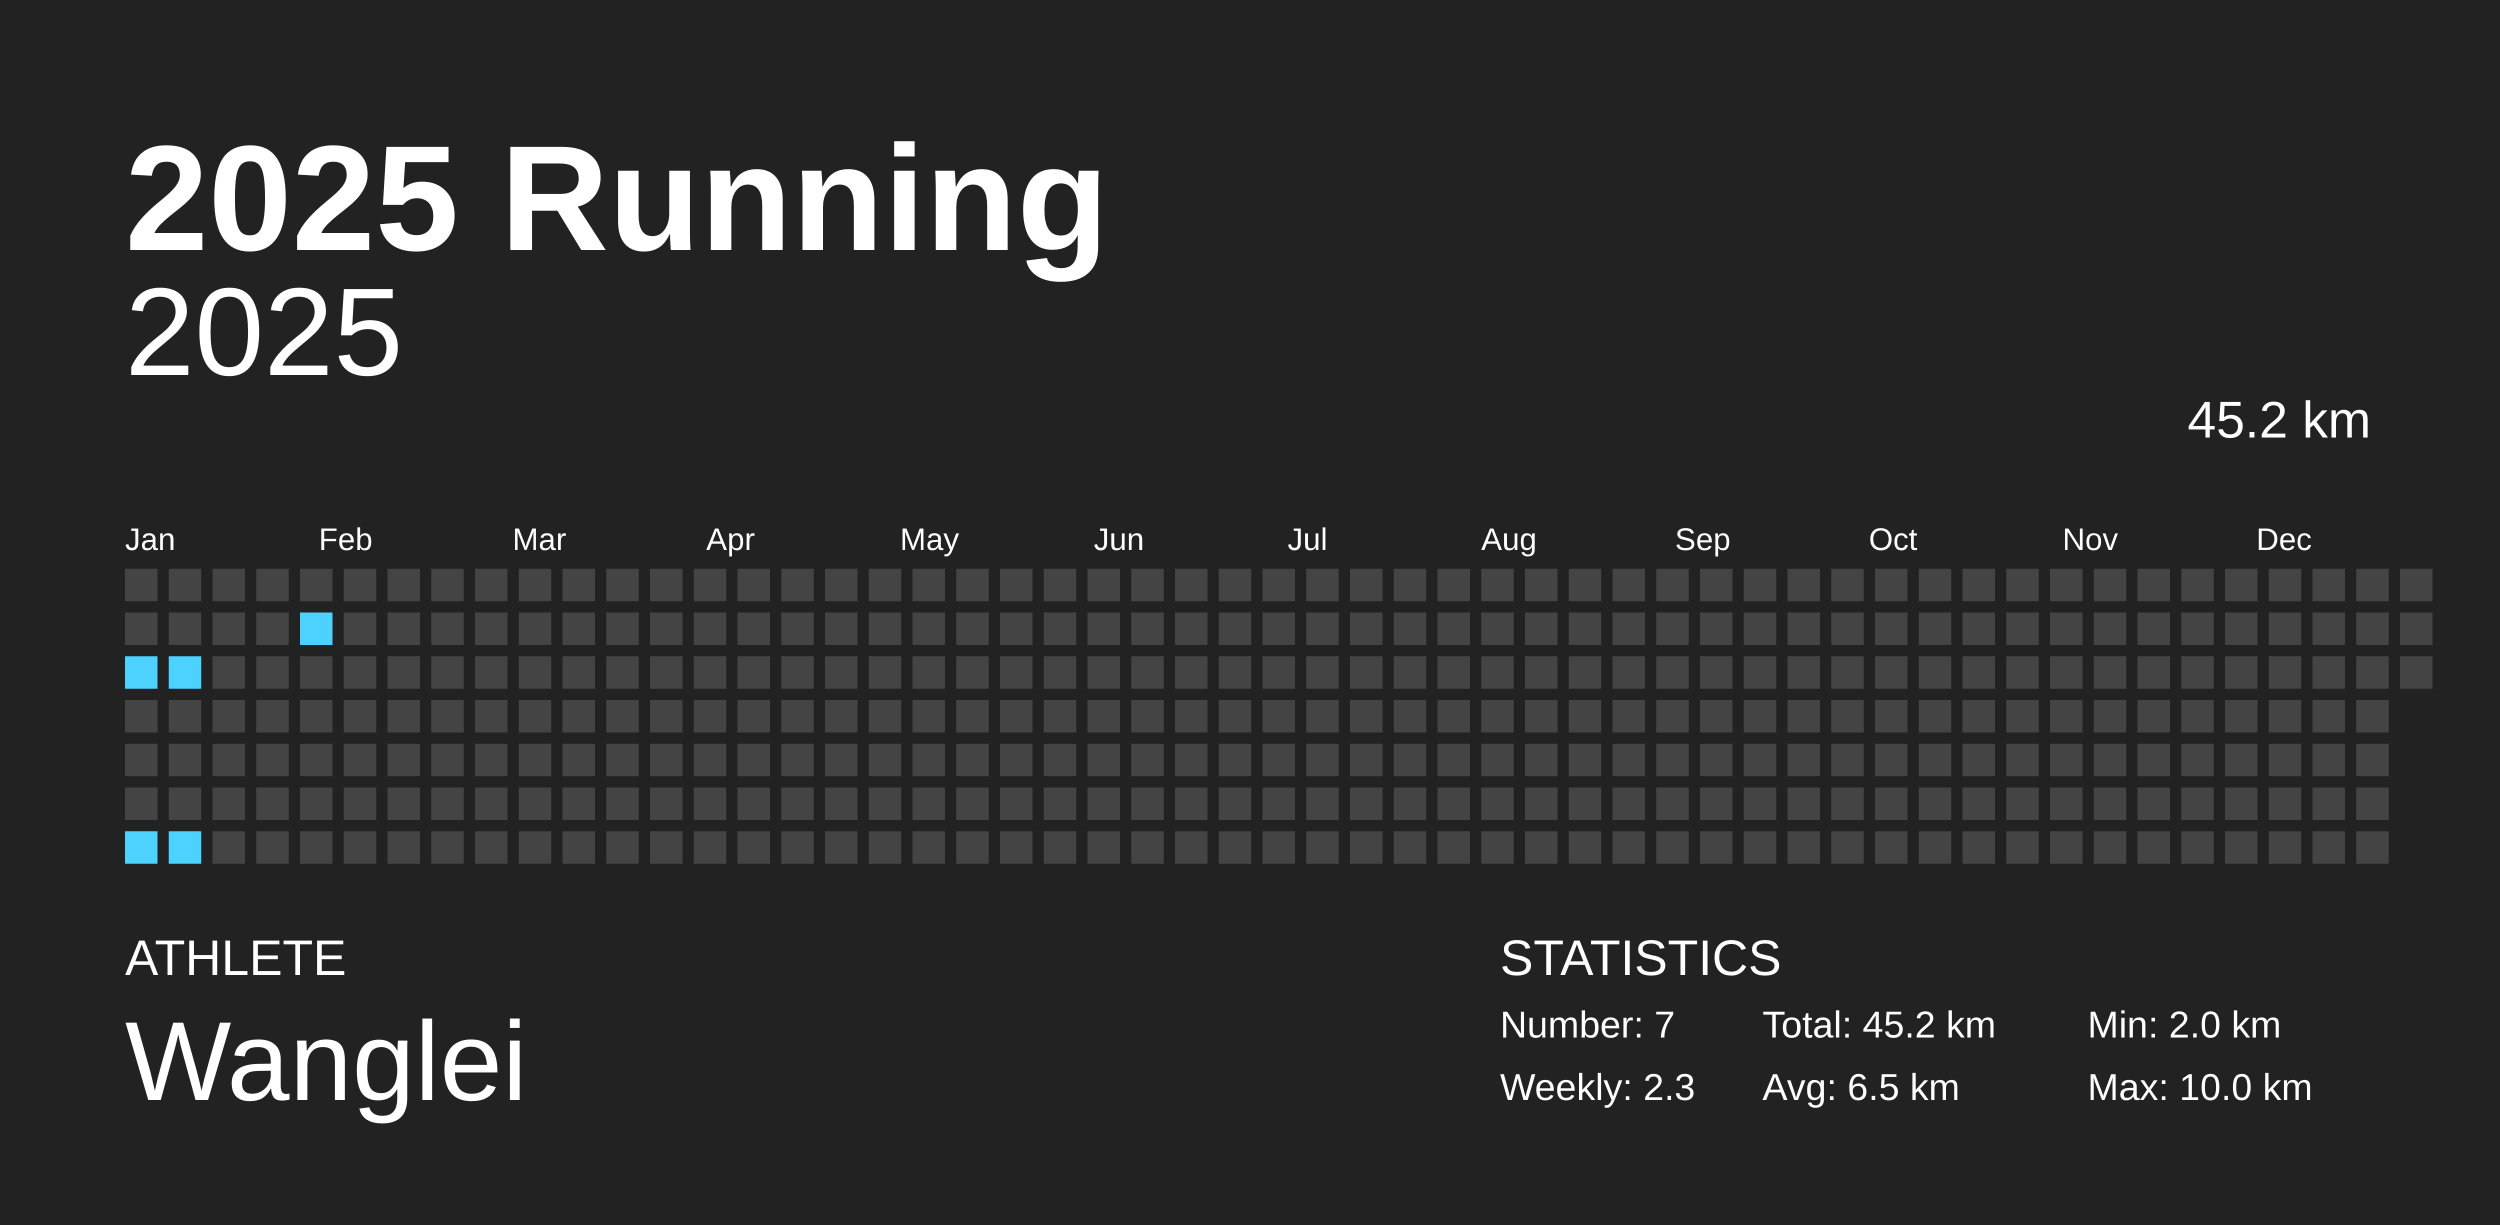
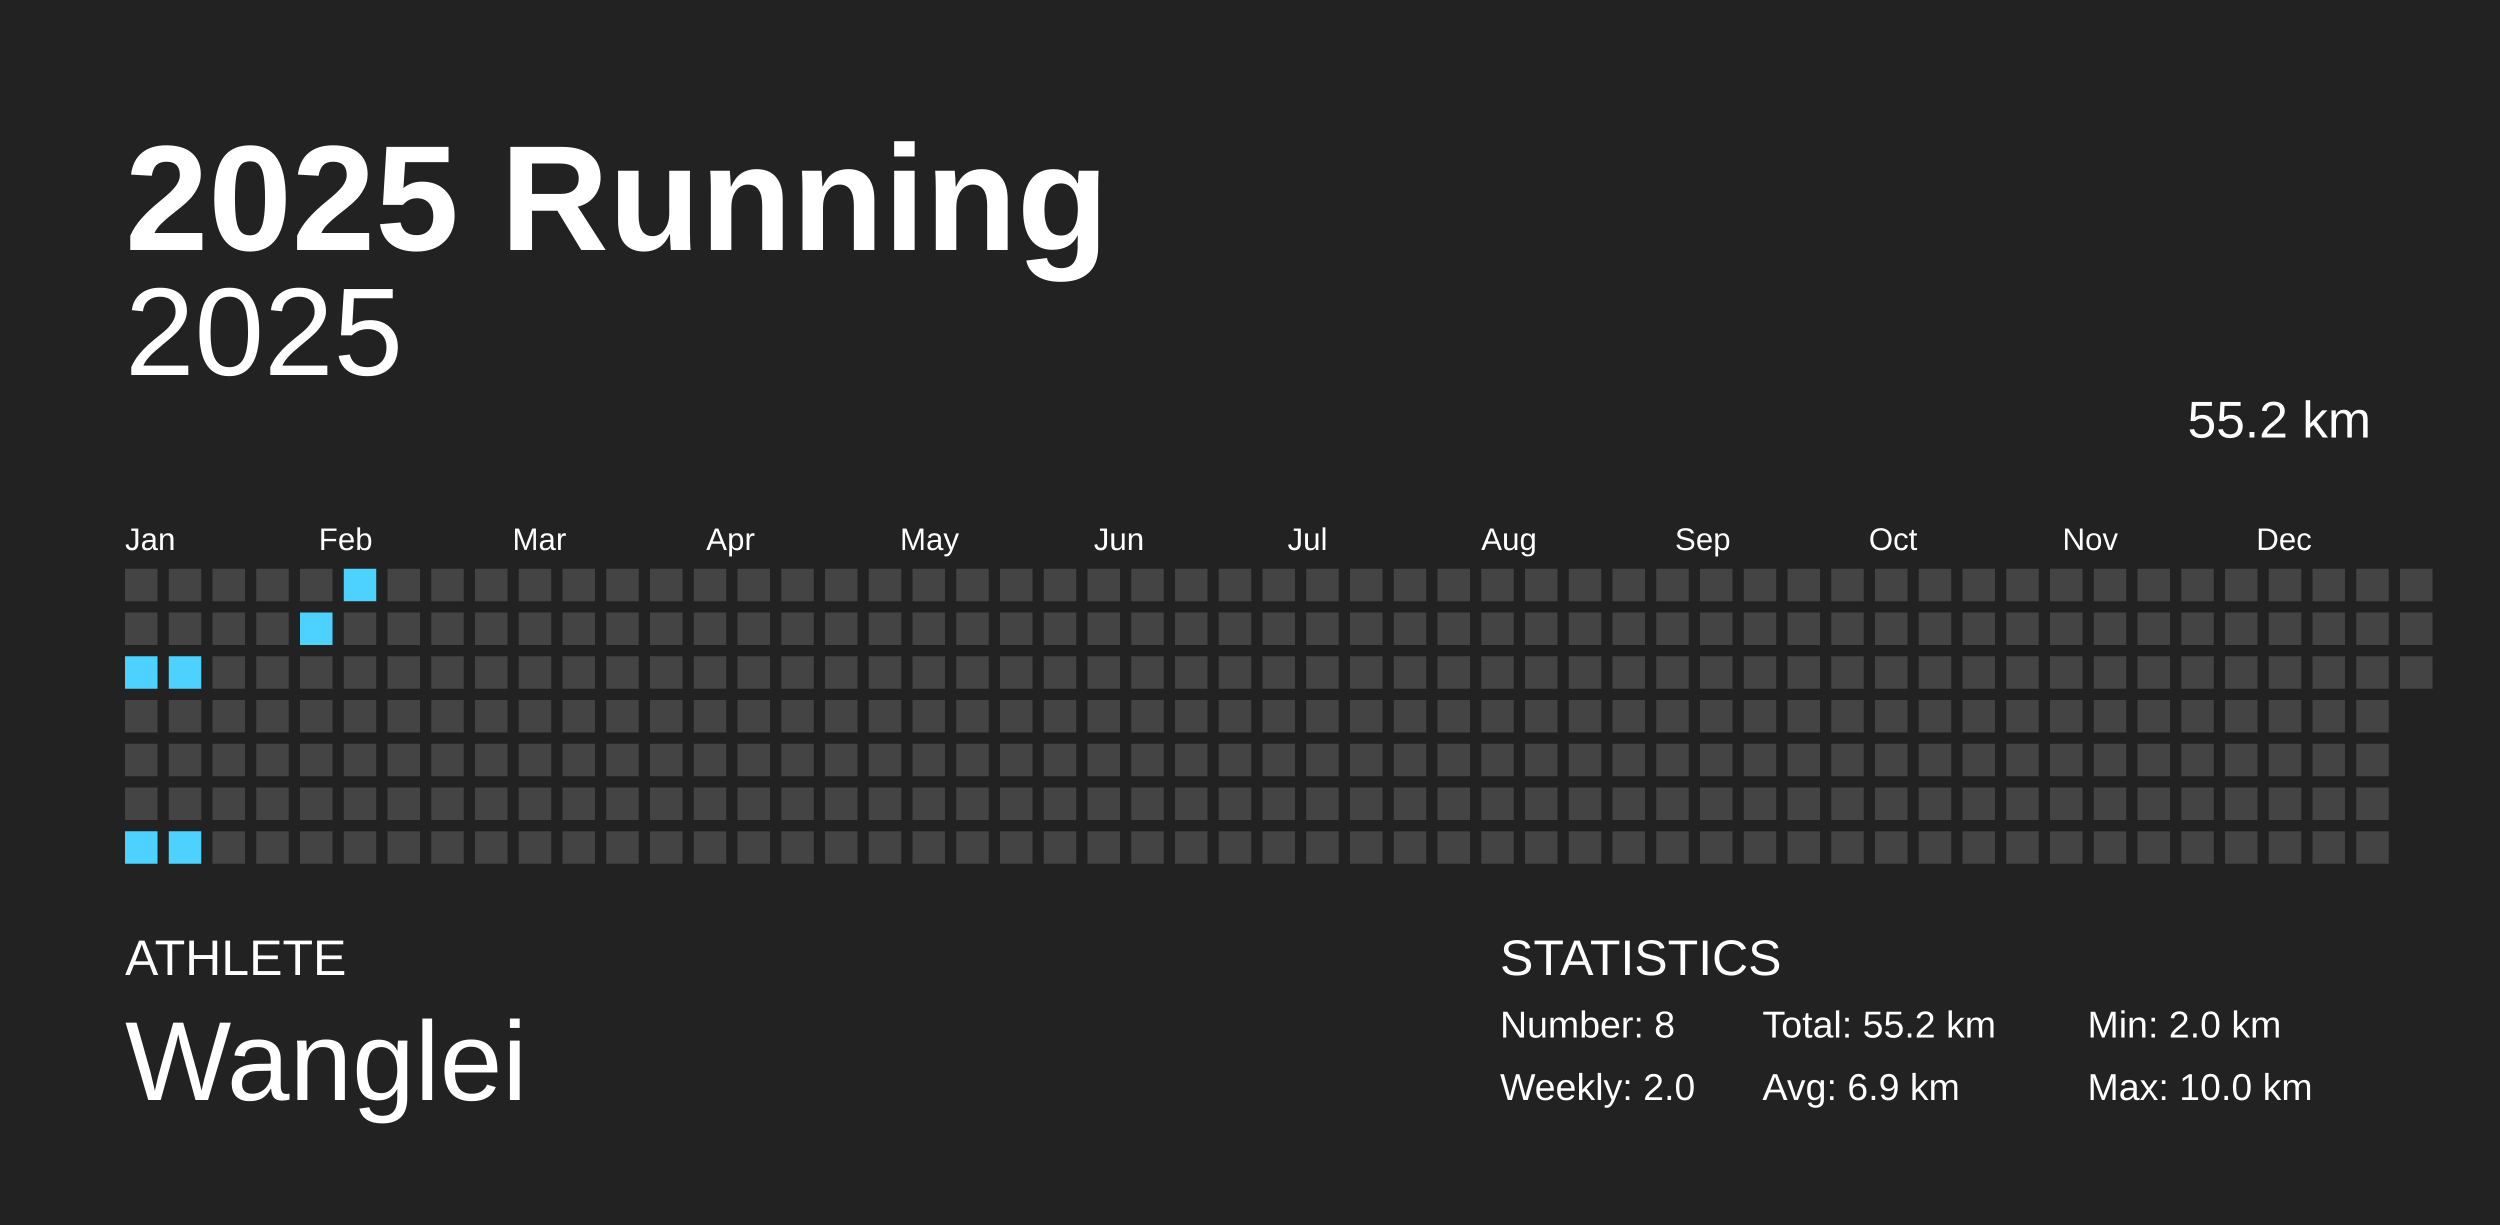
<svg xmlns="http://www.w3.org/2000/svg" baseProfile="full" height="98mm" version="1.1" viewBox="0,0,200,98" width="200mm">
  <defs />
  <rect fill="#222222" height="98" width="200" x="0" y="0" />
  <text fill="#FFFFFF" style="font-size:12px; font-family:Arial; font-weight:bold;" x="10" y="20">2025 Running</text>
  <text fill="#FFFFFF" style="font-size:4px; font-family:Arial" x="10" y="78">ATHLETE</text>
  <text fill="#FFFFFF" style="font-size:9px; font-family:Arial" x="10" y="88">Wanglei</text>
  <text fill="#FFFFFF" style="font-size:4px; font-family:Arial" x="120" y="78">STATISTICS</text>
-   <text fill="#FFFFFF" style="font-size:3px; font-family:Arial" x="120" y="83">Number: 7</text>
-   <text fill="#FFFFFF" style="font-size:3px; font-family:Arial" x="120" y="88">Weekly: 2.3</text>
-   <text fill="#FFFFFF" style="font-size:3px; font-family:Arial" x="141" y="83">Total: 45.2 km</text>
-   <text fill="#FFFFFF" style="font-size:3px; font-family:Arial" x="141" y="88">Avg: 6.5 km</text>
+   <text fill="#FFFFFF" style="font-size:3px; font-family:Arial" x="120" y="83">Number: 8</text>
+   <text fill="#FFFFFF" style="font-size:3px; font-family:Arial" x="120" y="88">Weekly: 2.0</text>
+   <text fill="#FFFFFF" style="font-size:3px; font-family:Arial" x="141" y="83">Total: 55.2 km</text>
+   <text fill="#FFFFFF" style="font-size:3px; font-family:Arial" x="141" y="88">Avg: 6.9 km</text>
  <text fill="#FFFFFF" style="font-size:3px; font-family:Arial" x="167" y="83">Min: 2.0 km</text>
  <text fill="#FFFFFF" style="font-size:3px; font-family:Arial" x="167" y="88">Max: 10.0 km</text>
  <text alignment-baseline="hanging" fill="#FFFFFF" style="font-size:10.0px; font-family:Arial;" x="10" y="30">2025</text>
-   <text alignment-baseline="hanging" fill="#FFFFFF" style="font-size:4.125px; font-family:Arial;" x="175" y="35">45.2 km</text>
+   <text alignment-baseline="hanging" fill="#FFFFFF" style="font-size:4.125px; font-family:Arial;" x="175" y="35">55.2 km</text>
  <text fill="#FFFFFF" style="font-size:2.5px; font-family:Arial" x="10.0" y="44">Jan</text>
  <text fill="#FFFFFF" style="font-size:2.5px; font-family:Arial" x="25.5" y="44">Feb</text>
  <text fill="#FFFFFF" style="font-size:2.5px; font-family:Arial" x="41.0" y="44">Mar</text>
  <text fill="#FFFFFF" style="font-size:2.5px; font-family:Arial" x="56.5" y="44">Apr</text>
  <text fill="#FFFFFF" style="font-size:2.5px; font-family:Arial" x="72.0" y="44">May</text>
  <text fill="#FFFFFF" style="font-size:2.5px; font-family:Arial" x="87.5" y="44">Jun</text>
  <text fill="#FFFFFF" style="font-size:2.5px; font-family:Arial" x="103.0" y="44">Jul</text>
  <text fill="#FFFFFF" style="font-size:2.5px; font-family:Arial" x="118.5" y="44">Aug</text>
  <text fill="#FFFFFF" style="font-size:2.5px; font-family:Arial" x="134.0" y="44">Sep</text>
  <text fill="#FFFFFF" style="font-size:2.5px; font-family:Arial" x="149.5" y="44">Oct</text>
  <text fill="#FFFFFF" style="font-size:2.5px; font-family:Arial" x="165.0" y="44">Nov</text>
  <text fill="#FFFFFF" style="font-size:2.5px; font-family:Arial" x="180.5" y="44">Dec</text>
  <rect fill="#444444" height="2.6" width="2.6" x="10.0" y="45.5" />
  <rect fill="#444444" height="2.6" width="2.6" x="10.0" y="49.0" />
  <rect fill="#4dd2ff" height="2.6" width="2.6" x="10.0" y="52.5" />
  <rect fill="#444444" height="2.6" width="2.6" x="10.0" y="56.0" />
  <rect fill="#444444" height="2.6" width="2.6" x="10.0" y="59.5" />
  <rect fill="#444444" height="2.6" width="2.6" x="10.0" y="63.0" />
  <rect fill="#4dd2ff" height="2.6" width="2.6" x="10.0" y="66.5" />
  <rect fill="#444444" height="2.6" width="2.6" x="13.5" y="45.5" />
  <rect fill="#444444" height="2.6" width="2.6" x="13.5" y="49.0" />
  <rect fill="#4dd2ff" height="2.6" width="2.6" x="13.5" y="52.5" />
  <rect fill="#444444" height="2.6" width="2.6" x="13.5" y="56.0" />
  <rect fill="#444444" height="2.6" width="2.6" x="13.5" y="59.5" />
  <rect fill="#444444" height="2.6" width="2.6" x="13.5" y="63.0" />
  <rect fill="#4dd2ff" height="2.6" width="2.6" x="13.5" y="66.5" />
  <rect fill="#444444" height="2.6" width="2.6" x="17.0" y="45.5" />
  <rect fill="#444444" height="2.6" width="2.6" x="17.0" y="49.0" />
  <rect fill="#444444" height="2.6" width="2.6" x="17.0" y="52.5" />
  <rect fill="#444444" height="2.6" width="2.6" x="17.0" y="56.0" />
  <rect fill="#444444" height="2.6" width="2.6" x="17.0" y="59.5" />
  <rect fill="#444444" height="2.6" width="2.6" x="17.0" y="63.0" />
  <rect fill="#444444" height="2.6" width="2.6" x="17.0" y="66.5" />
  <rect fill="#444444" height="2.6" width="2.6" x="20.5" y="45.5" />
  <rect fill="#444444" height="2.6" width="2.6" x="20.5" y="49.0" />
  <rect fill="#444444" height="2.6" width="2.6" x="20.5" y="52.5" />
  <rect fill="#444444" height="2.6" width="2.6" x="20.5" y="56.0" />
  <rect fill="#444444" height="2.6" width="2.6" x="20.5" y="59.5" />
  <rect fill="#444444" height="2.6" width="2.6" x="20.5" y="63.0" />
  <rect fill="#444444" height="2.6" width="2.6" x="20.5" y="66.5" />
  <rect fill="#444444" height="2.6" width="2.6" x="24.0" y="45.5" />
  <rect fill="#4dd2ff" height="2.6" width="2.6" x="24.0" y="49.0" />
  <rect fill="#444444" height="2.6" width="2.6" x="24.0" y="52.5" />
  <rect fill="#444444" height="2.6" width="2.6" x="24.0" y="56.0" />
  <rect fill="#444444" height="2.6" width="2.6" x="24.0" y="59.5" />
  <rect fill="#444444" height="2.6" width="2.6" x="24.0" y="63.0" />
  <rect fill="#444444" height="2.6" width="2.6" x="24.0" y="66.5" />
-   <rect fill="#444444" height="2.6" width="2.6" x="27.5" y="45.5" />
+   <rect fill="#4dd2ff" height="2.6" width="2.6" x="27.5" y="45.5" />
  <rect fill="#444444" height="2.6" width="2.6" x="27.5" y="49.0" />
  <rect fill="#444444" height="2.6" width="2.6" x="27.5" y="52.5" />
  <rect fill="#444444" height="2.6" width="2.6" x="27.5" y="56.0" />
  <rect fill="#444444" height="2.6" width="2.6" x="27.5" y="59.5" />
  <rect fill="#444444" height="2.6" width="2.6" x="27.5" y="63.0" />
  <rect fill="#444444" height="2.6" width="2.6" x="27.5" y="66.5" />
  <rect fill="#444444" height="2.6" width="2.6" x="31.0" y="45.5" />
  <rect fill="#444444" height="2.6" width="2.6" x="31.0" y="49.0" />
  <rect fill="#444444" height="2.6" width="2.6" x="31.0" y="52.5" />
  <rect fill="#444444" height="2.6" width="2.6" x="31.0" y="56.0" />
  <rect fill="#444444" height="2.6" width="2.6" x="31.0" y="59.5" />
  <rect fill="#444444" height="2.6" width="2.6" x="31.0" y="63.0" />
  <rect fill="#444444" height="2.6" width="2.6" x="31.0" y="66.5" />
  <rect fill="#444444" height="2.6" width="2.6" x="34.5" y="45.5" />
  <rect fill="#444444" height="2.6" width="2.6" x="34.5" y="49.0" />
  <rect fill="#444444" height="2.6" width="2.6" x="34.5" y="52.5" />
  <rect fill="#444444" height="2.6" width="2.6" x="34.5" y="56.0" />
  <rect fill="#444444" height="2.6" width="2.6" x="34.5" y="59.5" />
  <rect fill="#444444" height="2.6" width="2.6" x="34.5" y="63.0" />
  <rect fill="#444444" height="2.6" width="2.6" x="34.5" y="66.5" />
  <rect fill="#444444" height="2.6" width="2.6" x="38.0" y="45.5" />
  <rect fill="#444444" height="2.6" width="2.6" x="38.0" y="49.0" />
  <rect fill="#444444" height="2.6" width="2.6" x="38.0" y="52.5" />
  <rect fill="#444444" height="2.6" width="2.6" x="38.0" y="56.0" />
  <rect fill="#444444" height="2.6" width="2.6" x="38.0" y="59.5" />
  <rect fill="#444444" height="2.6" width="2.6" x="38.0" y="63.0" />
  <rect fill="#444444" height="2.6" width="2.6" x="38.0" y="66.5" />
  <rect fill="#444444" height="2.6" width="2.6" x="41.5" y="45.5" />
  <rect fill="#444444" height="2.6" width="2.6" x="41.5" y="49.0" />
  <rect fill="#444444" height="2.6" width="2.6" x="41.5" y="52.5" />
  <rect fill="#444444" height="2.6" width="2.6" x="41.5" y="56.0" />
  <rect fill="#444444" height="2.6" width="2.6" x="41.5" y="59.5" />
  <rect fill="#444444" height="2.6" width="2.6" x="41.5" y="63.0" />
  <rect fill="#444444" height="2.6" width="2.6" x="41.5" y="66.5" />
  <rect fill="#444444" height="2.6" width="2.6" x="45.0" y="45.5" />
  <rect fill="#444444" height="2.6" width="2.6" x="45.0" y="49.0" />
  <rect fill="#444444" height="2.6" width="2.6" x="45.0" y="52.5" />
  <rect fill="#444444" height="2.6" width="2.6" x="45.0" y="56.0" />
  <rect fill="#444444" height="2.6" width="2.6" x="45.0" y="59.5" />
  <rect fill="#444444" height="2.6" width="2.6" x="45.0" y="63.0" />
  <rect fill="#444444" height="2.6" width="2.6" x="45.0" y="66.5" />
  <rect fill="#444444" height="2.6" width="2.6" x="48.5" y="45.5" />
  <rect fill="#444444" height="2.6" width="2.6" x="48.5" y="49.0" />
  <rect fill="#444444" height="2.6" width="2.6" x="48.5" y="52.5" />
  <rect fill="#444444" height="2.6" width="2.6" x="48.5" y="56.0" />
  <rect fill="#444444" height="2.6" width="2.6" x="48.5" y="59.5" />
  <rect fill="#444444" height="2.6" width="2.6" x="48.5" y="63.0" />
  <rect fill="#444444" height="2.6" width="2.6" x="48.5" y="66.5" />
  <rect fill="#444444" height="2.6" width="2.6" x="52.0" y="45.5" />
  <rect fill="#444444" height="2.6" width="2.6" x="52.0" y="49.0" />
  <rect fill="#444444" height="2.6" width="2.6" x="52.0" y="52.5" />
  <rect fill="#444444" height="2.6" width="2.6" x="52.0" y="56.0" />
  <rect fill="#444444" height="2.6" width="2.6" x="52.0" y="59.5" />
  <rect fill="#444444" height="2.6" width="2.6" x="52.0" y="63.0" />
  <rect fill="#444444" height="2.6" width="2.6" x="52.0" y="66.5" />
  <rect fill="#444444" height="2.6" width="2.6" x="55.5" y="45.5" />
  <rect fill="#444444" height="2.6" width="2.6" x="55.5" y="49.0" />
  <rect fill="#444444" height="2.6" width="2.6" x="55.5" y="52.5" />
  <rect fill="#444444" height="2.6" width="2.6" x="55.5" y="56.0" />
  <rect fill="#444444" height="2.6" width="2.6" x="55.5" y="59.5" />
  <rect fill="#444444" height="2.6" width="2.6" x="55.5" y="63.0" />
  <rect fill="#444444" height="2.6" width="2.6" x="55.5" y="66.5" />
  <rect fill="#444444" height="2.6" width="2.6" x="59.0" y="45.5" />
  <rect fill="#444444" height="2.6" width="2.6" x="59.0" y="49.0" />
  <rect fill="#444444" height="2.6" width="2.6" x="59.0" y="52.5" />
  <rect fill="#444444" height="2.6" width="2.6" x="59.0" y="56.0" />
  <rect fill="#444444" height="2.6" width="2.6" x="59.0" y="59.5" />
  <rect fill="#444444" height="2.6" width="2.6" x="59.0" y="63.0" />
  <rect fill="#444444" height="2.6" width="2.6" x="59.0" y="66.5" />
  <rect fill="#444444" height="2.6" width="2.6" x="62.5" y="45.5" />
  <rect fill="#444444" height="2.6" width="2.6" x="62.5" y="49.0" />
  <rect fill="#444444" height="2.6" width="2.6" x="62.5" y="52.5" />
  <rect fill="#444444" height="2.6" width="2.6" x="62.5" y="56.0" />
  <rect fill="#444444" height="2.6" width="2.6" x="62.5" y="59.5" />
  <rect fill="#444444" height="2.6" width="2.6" x="62.5" y="63.0" />
  <rect fill="#444444" height="2.6" width="2.6" x="62.5" y="66.5" />
  <rect fill="#444444" height="2.6" width="2.6" x="66.0" y="45.5" />
  <rect fill="#444444" height="2.6" width="2.6" x="66.0" y="49.0" />
  <rect fill="#444444" height="2.6" width="2.6" x="66.0" y="52.5" />
  <rect fill="#444444" height="2.6" width="2.6" x="66.0" y="56.0" />
  <rect fill="#444444" height="2.6" width="2.6" x="66.0" y="59.5" />
  <rect fill="#444444" height="2.6" width="2.6" x="66.0" y="63.0" />
  <rect fill="#444444" height="2.6" width="2.6" x="66.0" y="66.5" />
  <rect fill="#444444" height="2.6" width="2.6" x="69.5" y="45.5" />
  <rect fill="#444444" height="2.6" width="2.6" x="69.5" y="49.0" />
  <rect fill="#444444" height="2.6" width="2.6" x="69.5" y="52.5" />
  <rect fill="#444444" height="2.6" width="2.6" x="69.5" y="56.0" />
  <rect fill="#444444" height="2.6" width="2.6" x="69.5" y="59.5" />
  <rect fill="#444444" height="2.6" width="2.6" x="69.5" y="63.0" />
  <rect fill="#444444" height="2.6" width="2.6" x="69.5" y="66.5" />
  <rect fill="#444444" height="2.6" width="2.6" x="73.0" y="45.5" />
  <rect fill="#444444" height="2.6" width="2.6" x="73.0" y="49.0" />
  <rect fill="#444444" height="2.6" width="2.6" x="73.0" y="52.5" />
  <rect fill="#444444" height="2.6" width="2.6" x="73.0" y="56.0" />
  <rect fill="#444444" height="2.6" width="2.6" x="73.0" y="59.5" />
  <rect fill="#444444" height="2.6" width="2.6" x="73.0" y="63.0" />
  <rect fill="#444444" height="2.6" width="2.6" x="73.0" y="66.5" />
  <rect fill="#444444" height="2.6" width="2.6" x="76.5" y="45.5" />
  <rect fill="#444444" height="2.6" width="2.6" x="76.5" y="49.0" />
  <rect fill="#444444" height="2.6" width="2.6" x="76.5" y="52.5" />
  <rect fill="#444444" height="2.6" width="2.6" x="76.5" y="56.0" />
  <rect fill="#444444" height="2.6" width="2.6" x="76.5" y="59.5" />
  <rect fill="#444444" height="2.6" width="2.6" x="76.5" y="63.0" />
  <rect fill="#444444" height="2.6" width="2.6" x="76.5" y="66.5" />
  <rect fill="#444444" height="2.6" width="2.6" x="80.0" y="45.5" />
  <rect fill="#444444" height="2.6" width="2.6" x="80.0" y="49.0" />
  <rect fill="#444444" height="2.6" width="2.6" x="80.0" y="52.5" />
  <rect fill="#444444" height="2.6" width="2.6" x="80.0" y="56.0" />
  <rect fill="#444444" height="2.6" width="2.6" x="80.0" y="59.5" />
  <rect fill="#444444" height="2.6" width="2.6" x="80.0" y="63.0" />
  <rect fill="#444444" height="2.6" width="2.6" x="80.0" y="66.5" />
  <rect fill="#444444" height="2.6" width="2.6" x="83.5" y="45.5" />
  <rect fill="#444444" height="2.6" width="2.6" x="83.5" y="49.0" />
  <rect fill="#444444" height="2.6" width="2.6" x="83.5" y="52.5" />
  <rect fill="#444444" height="2.6" width="2.6" x="83.5" y="56.0" />
  <rect fill="#444444" height="2.6" width="2.6" x="83.5" y="59.5" />
  <rect fill="#444444" height="2.6" width="2.6" x="83.5" y="63.0" />
  <rect fill="#444444" height="2.6" width="2.6" x="83.5" y="66.5" />
  <rect fill="#444444" height="2.6" width="2.6" x="87.0" y="45.5" />
  <rect fill="#444444" height="2.6" width="2.6" x="87.0" y="49.0" />
  <rect fill="#444444" height="2.6" width="2.6" x="87.0" y="52.5" />
  <rect fill="#444444" height="2.6" width="2.6" x="87.0" y="56.0" />
  <rect fill="#444444" height="2.6" width="2.6" x="87.0" y="59.5" />
  <rect fill="#444444" height="2.6" width="2.6" x="87.0" y="63.0" />
  <rect fill="#444444" height="2.6" width="2.6" x="87.0" y="66.5" />
  <rect fill="#444444" height="2.6" width="2.6" x="90.5" y="45.5" />
  <rect fill="#444444" height="2.6" width="2.6" x="90.5" y="49.0" />
  <rect fill="#444444" height="2.6" width="2.6" x="90.5" y="52.5" />
  <rect fill="#444444" height="2.6" width="2.6" x="90.5" y="56.0" />
  <rect fill="#444444" height="2.6" width="2.6" x="90.5" y="59.5" />
  <rect fill="#444444" height="2.6" width="2.6" x="90.5" y="63.0" />
  <rect fill="#444444" height="2.6" width="2.6" x="90.5" y="66.5" />
  <rect fill="#444444" height="2.6" width="2.6" x="94.0" y="45.5" />
  <rect fill="#444444" height="2.6" width="2.6" x="94.0" y="49.0" />
  <rect fill="#444444" height="2.6" width="2.6" x="94.0" y="52.5" />
  <rect fill="#444444" height="2.6" width="2.6" x="94.0" y="56.0" />
  <rect fill="#444444" height="2.6" width="2.6" x="94.0" y="59.5" />
  <rect fill="#444444" height="2.6" width="2.6" x="94.0" y="63.0" />
  <rect fill="#444444" height="2.6" width="2.6" x="94.0" y="66.5" />
  <rect fill="#444444" height="2.6" width="2.6" x="97.5" y="45.5" />
  <rect fill="#444444" height="2.6" width="2.6" x="97.5" y="49.0" />
  <rect fill="#444444" height="2.6" width="2.6" x="97.5" y="52.5" />
  <rect fill="#444444" height="2.6" width="2.6" x="97.5" y="56.0" />
  <rect fill="#444444" height="2.6" width="2.6" x="97.5" y="59.5" />
  <rect fill="#444444" height="2.6" width="2.6" x="97.5" y="63.0" />
  <rect fill="#444444" height="2.6" width="2.6" x="97.5" y="66.5" />
  <rect fill="#444444" height="2.6" width="2.6" x="101.0" y="45.5" />
  <rect fill="#444444" height="2.6" width="2.6" x="101.0" y="49.0" />
  <rect fill="#444444" height="2.6" width="2.6" x="101.0" y="52.5" />
  <rect fill="#444444" height="2.6" width="2.6" x="101.0" y="56.0" />
  <rect fill="#444444" height="2.6" width="2.6" x="101.0" y="59.5" />
  <rect fill="#444444" height="2.6" width="2.6" x="101.0" y="63.0" />
  <rect fill="#444444" height="2.6" width="2.6" x="101.0" y="66.5" />
  <rect fill="#444444" height="2.6" width="2.6" x="104.5" y="45.5" />
  <rect fill="#444444" height="2.6" width="2.6" x="104.5" y="49.0" />
  <rect fill="#444444" height="2.6" width="2.6" x="104.5" y="52.5" />
  <rect fill="#444444" height="2.6" width="2.6" x="104.5" y="56.0" />
  <rect fill="#444444" height="2.6" width="2.6" x="104.5" y="59.5" />
  <rect fill="#444444" height="2.6" width="2.6" x="104.5" y="63.0" />
  <rect fill="#444444" height="2.6" width="2.6" x="104.5" y="66.5" />
  <rect fill="#444444" height="2.6" width="2.6" x="108.0" y="45.5" />
  <rect fill="#444444" height="2.6" width="2.6" x="108.0" y="49.0" />
  <rect fill="#444444" height="2.6" width="2.6" x="108.0" y="52.5" />
  <rect fill="#444444" height="2.6" width="2.6" x="108.0" y="56.0" />
  <rect fill="#444444" height="2.6" width="2.6" x="108.0" y="59.5" />
  <rect fill="#444444" height="2.6" width="2.6" x="108.0" y="63.0" />
  <rect fill="#444444" height="2.6" width="2.6" x="108.0" y="66.5" />
  <rect fill="#444444" height="2.6" width="2.6" x="111.5" y="45.5" />
  <rect fill="#444444" height="2.6" width="2.6" x="111.5" y="49.0" />
  <rect fill="#444444" height="2.6" width="2.6" x="111.5" y="52.5" />
  <rect fill="#444444" height="2.6" width="2.6" x="111.5" y="56.0" />
  <rect fill="#444444" height="2.6" width="2.6" x="111.5" y="59.5" />
  <rect fill="#444444" height="2.6" width="2.6" x="111.5" y="63.0" />
  <rect fill="#444444" height="2.6" width="2.6" x="111.5" y="66.5" />
  <rect fill="#444444" height="2.6" width="2.6" x="115.0" y="45.5" />
  <rect fill="#444444" height="2.6" width="2.6" x="115.0" y="49.0" />
  <rect fill="#444444" height="2.6" width="2.6" x="115.0" y="52.5" />
  <rect fill="#444444" height="2.6" width="2.6" x="115.0" y="56.0" />
  <rect fill="#444444" height="2.6" width="2.6" x="115.0" y="59.5" />
  <rect fill="#444444" height="2.6" width="2.6" x="115.0" y="63.0" />
  <rect fill="#444444" height="2.6" width="2.6" x="115.0" y="66.5" />
  <rect fill="#444444" height="2.6" width="2.6" x="118.5" y="45.5" />
  <rect fill="#444444" height="2.6" width="2.6" x="118.5" y="49.0" />
  <rect fill="#444444" height="2.6" width="2.6" x="118.5" y="52.5" />
  <rect fill="#444444" height="2.6" width="2.6" x="118.5" y="56.0" />
  <rect fill="#444444" height="2.6" width="2.6" x="118.5" y="59.5" />
  <rect fill="#444444" height="2.6" width="2.6" x="118.5" y="63.0" />
  <rect fill="#444444" height="2.6" width="2.6" x="118.5" y="66.5" />
  <rect fill="#444444" height="2.6" width="2.6" x="122.0" y="45.5" />
  <rect fill="#444444" height="2.6" width="2.6" x="122.0" y="49.0" />
  <rect fill="#444444" height="2.6" width="2.6" x="122.0" y="52.5" />
  <rect fill="#444444" height="2.6" width="2.6" x="122.0" y="56.0" />
  <rect fill="#444444" height="2.6" width="2.6" x="122.0" y="59.5" />
  <rect fill="#444444" height="2.6" width="2.6" x="122.0" y="63.0" />
  <rect fill="#444444" height="2.6" width="2.6" x="122.0" y="66.5" />
  <rect fill="#444444" height="2.6" width="2.6" x="125.5" y="45.5" />
  <rect fill="#444444" height="2.6" width="2.6" x="125.5" y="49.0" />
  <rect fill="#444444" height="2.6" width="2.6" x="125.5" y="52.5" />
  <rect fill="#444444" height="2.6" width="2.6" x="125.5" y="56.0" />
  <rect fill="#444444" height="2.6" width="2.6" x="125.5" y="59.5" />
  <rect fill="#444444" height="2.6" width="2.6" x="125.5" y="63.0" />
  <rect fill="#444444" height="2.6" width="2.6" x="125.5" y="66.5" />
  <rect fill="#444444" height="2.6" width="2.6" x="129.0" y="45.5" />
  <rect fill="#444444" height="2.6" width="2.6" x="129.0" y="49.0" />
  <rect fill="#444444" height="2.6" width="2.6" x="129.0" y="52.5" />
  <rect fill="#444444" height="2.6" width="2.6" x="129.0" y="56.0" />
  <rect fill="#444444" height="2.6" width="2.6" x="129.0" y="59.5" />
  <rect fill="#444444" height="2.6" width="2.6" x="129.0" y="63.0" />
  <rect fill="#444444" height="2.6" width="2.6" x="129.0" y="66.5" />
  <rect fill="#444444" height="2.6" width="2.6" x="132.5" y="45.5" />
  <rect fill="#444444" height="2.6" width="2.6" x="132.5" y="49.0" />
  <rect fill="#444444" height="2.6" width="2.6" x="132.5" y="52.5" />
  <rect fill="#444444" height="2.6" width="2.6" x="132.5" y="56.0" />
  <rect fill="#444444" height="2.6" width="2.6" x="132.5" y="59.5" />
  <rect fill="#444444" height="2.6" width="2.6" x="132.5" y="63.0" />
  <rect fill="#444444" height="2.6" width="2.6" x="132.5" y="66.5" />
  <rect fill="#444444" height="2.6" width="2.6" x="136.0" y="45.5" />
  <rect fill="#444444" height="2.6" width="2.6" x="136.0" y="49.0" />
  <rect fill="#444444" height="2.6" width="2.6" x="136.0" y="52.5" />
  <rect fill="#444444" height="2.6" width="2.6" x="136.0" y="56.0" />
  <rect fill="#444444" height="2.6" width="2.6" x="136.0" y="59.5" />
  <rect fill="#444444" height="2.6" width="2.6" x="136.0" y="63.0" />
  <rect fill="#444444" height="2.6" width="2.6" x="136.0" y="66.5" />
  <rect fill="#444444" height="2.6" width="2.6" x="139.5" y="45.5" />
  <rect fill="#444444" height="2.6" width="2.6" x="139.5" y="49.0" />
  <rect fill="#444444" height="2.6" width="2.6" x="139.5" y="52.5" />
  <rect fill="#444444" height="2.6" width="2.6" x="139.5" y="56.0" />
  <rect fill="#444444" height="2.6" width="2.6" x="139.5" y="59.5" />
  <rect fill="#444444" height="2.6" width="2.6" x="139.5" y="63.0" />
  <rect fill="#444444" height="2.6" width="2.6" x="139.5" y="66.5" />
  <rect fill="#444444" height="2.6" width="2.6" x="143.0" y="45.5" />
  <rect fill="#444444" height="2.6" width="2.6" x="143.0" y="49.0" />
  <rect fill="#444444" height="2.6" width="2.6" x="143.0" y="52.5" />
  <rect fill="#444444" height="2.6" width="2.6" x="143.0" y="56.0" />
  <rect fill="#444444" height="2.6" width="2.6" x="143.0" y="59.5" />
  <rect fill="#444444" height="2.6" width="2.6" x="143.0" y="63.0" />
  <rect fill="#444444" height="2.6" width="2.6" x="143.0" y="66.5" />
  <rect fill="#444444" height="2.6" width="2.6" x="146.5" y="45.5" />
  <rect fill="#444444" height="2.6" width="2.6" x="146.5" y="49.0" />
  <rect fill="#444444" height="2.6" width="2.6" x="146.5" y="52.5" />
  <rect fill="#444444" height="2.6" width="2.6" x="146.5" y="56.0" />
  <rect fill="#444444" height="2.6" width="2.6" x="146.5" y="59.5" />
  <rect fill="#444444" height="2.6" width="2.6" x="146.5" y="63.0" />
  <rect fill="#444444" height="2.6" width="2.6" x="146.5" y="66.5" />
  <rect fill="#444444" height="2.6" width="2.6" x="150.0" y="45.5" />
  <rect fill="#444444" height="2.6" width="2.6" x="150.0" y="49.0" />
  <rect fill="#444444" height="2.6" width="2.6" x="150.0" y="52.5" />
  <rect fill="#444444" height="2.6" width="2.6" x="150.0" y="56.0" />
  <rect fill="#444444" height="2.6" width="2.6" x="150.0" y="59.5" />
  <rect fill="#444444" height="2.6" width="2.6" x="150.0" y="63.0" />
  <rect fill="#444444" height="2.6" width="2.6" x="150.0" y="66.5" />
  <rect fill="#444444" height="2.6" width="2.6" x="153.5" y="45.5" />
  <rect fill="#444444" height="2.6" width="2.6" x="153.5" y="49.0" />
  <rect fill="#444444" height="2.6" width="2.6" x="153.5" y="52.5" />
  <rect fill="#444444" height="2.6" width="2.6" x="153.5" y="56.0" />
  <rect fill="#444444" height="2.6" width="2.6" x="153.5" y="59.5" />
  <rect fill="#444444" height="2.6" width="2.6" x="153.5" y="63.0" />
  <rect fill="#444444" height="2.6" width="2.6" x="153.5" y="66.5" />
  <rect fill="#444444" height="2.6" width="2.6" x="157.0" y="45.5" />
  <rect fill="#444444" height="2.6" width="2.6" x="157.0" y="49.0" />
  <rect fill="#444444" height="2.6" width="2.6" x="157.0" y="52.5" />
  <rect fill="#444444" height="2.6" width="2.6" x="157.0" y="56.0" />
  <rect fill="#444444" height="2.6" width="2.6" x="157.0" y="59.5" />
  <rect fill="#444444" height="2.6" width="2.6" x="157.0" y="63.0" />
  <rect fill="#444444" height="2.6" width="2.6" x="157.0" y="66.5" />
  <rect fill="#444444" height="2.6" width="2.6" x="160.5" y="45.5" />
  <rect fill="#444444" height="2.6" width="2.6" x="160.5" y="49.0" />
  <rect fill="#444444" height="2.6" width="2.6" x="160.5" y="52.5" />
  <rect fill="#444444" height="2.6" width="2.6" x="160.5" y="56.0" />
  <rect fill="#444444" height="2.6" width="2.6" x="160.5" y="59.5" />
  <rect fill="#444444" height="2.6" width="2.6" x="160.5" y="63.0" />
  <rect fill="#444444" height="2.6" width="2.6" x="160.5" y="66.5" />
  <rect fill="#444444" height="2.6" width="2.6" x="164.0" y="45.5" />
  <rect fill="#444444" height="2.6" width="2.6" x="164.0" y="49.0" />
  <rect fill="#444444" height="2.6" width="2.6" x="164.0" y="52.5" />
  <rect fill="#444444" height="2.6" width="2.6" x="164.0" y="56.0" />
  <rect fill="#444444" height="2.6" width="2.6" x="164.0" y="59.5" />
  <rect fill="#444444" height="2.6" width="2.6" x="164.0" y="63.0" />
  <rect fill="#444444" height="2.6" width="2.6" x="164.0" y="66.5" />
  <rect fill="#444444" height="2.6" width="2.6" x="167.5" y="45.5" />
  <rect fill="#444444" height="2.6" width="2.6" x="167.5" y="49.0" />
  <rect fill="#444444" height="2.6" width="2.6" x="167.5" y="52.5" />
  <rect fill="#444444" height="2.6" width="2.6" x="167.5" y="56.0" />
  <rect fill="#444444" height="2.6" width="2.6" x="167.5" y="59.5" />
  <rect fill="#444444" height="2.6" width="2.6" x="167.5" y="63.0" />
  <rect fill="#444444" height="2.6" width="2.6" x="167.5" y="66.5" />
  <rect fill="#444444" height="2.6" width="2.6" x="171.0" y="45.5" />
  <rect fill="#444444" height="2.6" width="2.6" x="171.0" y="49.0" />
  <rect fill="#444444" height="2.6" width="2.6" x="171.0" y="52.5" />
  <rect fill="#444444" height="2.6" width="2.6" x="171.0" y="56.0" />
  <rect fill="#444444" height="2.6" width="2.6" x="171.0" y="59.5" />
  <rect fill="#444444" height="2.6" width="2.6" x="171.0" y="63.0" />
  <rect fill="#444444" height="2.6" width="2.6" x="171.0" y="66.5" />
  <rect fill="#444444" height="2.6" width="2.6" x="174.5" y="45.5" />
  <rect fill="#444444" height="2.6" width="2.6" x="174.5" y="49.0" />
  <rect fill="#444444" height="2.6" width="2.6" x="174.5" y="52.5" />
  <rect fill="#444444" height="2.6" width="2.6" x="174.5" y="56.0" />
  <rect fill="#444444" height="2.6" width="2.6" x="174.5" y="59.5" />
  <rect fill="#444444" height="2.6" width="2.6" x="174.5" y="63.0" />
  <rect fill="#444444" height="2.6" width="2.6" x="174.5" y="66.5" />
  <rect fill="#444444" height="2.6" width="2.6" x="178.0" y="45.5" />
  <rect fill="#444444" height="2.6" width="2.6" x="178.0" y="49.0" />
  <rect fill="#444444" height="2.6" width="2.6" x="178.0" y="52.5" />
  <rect fill="#444444" height="2.6" width="2.6" x="178.0" y="56.0" />
  <rect fill="#444444" height="2.6" width="2.6" x="178.0" y="59.5" />
  <rect fill="#444444" height="2.6" width="2.6" x="178.0" y="63.0" />
  <rect fill="#444444" height="2.6" width="2.6" x="178.0" y="66.5" />
  <rect fill="#444444" height="2.6" width="2.6" x="181.5" y="45.5" />
  <rect fill="#444444" height="2.6" width="2.6" x="181.5" y="49.0" />
  <rect fill="#444444" height="2.6" width="2.6" x="181.5" y="52.5" />
  <rect fill="#444444" height="2.6" width="2.6" x="181.5" y="56.0" />
  <rect fill="#444444" height="2.6" width="2.6" x="181.5" y="59.5" />
  <rect fill="#444444" height="2.6" width="2.6" x="181.5" y="63.0" />
  <rect fill="#444444" height="2.6" width="2.6" x="181.5" y="66.5" />
  <rect fill="#444444" height="2.6" width="2.6" x="185.0" y="45.5" />
  <rect fill="#444444" height="2.6" width="2.6" x="185.0" y="49.0" />
  <rect fill="#444444" height="2.6" width="2.6" x="185.0" y="52.5" />
  <rect fill="#444444" height="2.6" width="2.6" x="185.0" y="56.0" />
  <rect fill="#444444" height="2.6" width="2.6" x="185.0" y="59.5" />
  <rect fill="#444444" height="2.6" width="2.6" x="185.0" y="63.0" />
  <rect fill="#444444" height="2.6" width="2.6" x="185.0" y="66.5" />
  <rect fill="#444444" height="2.6" width="2.6" x="188.5" y="45.5" />
  <rect fill="#444444" height="2.6" width="2.6" x="188.5" y="49.0" />
  <rect fill="#444444" height="2.6" width="2.6" x="188.5" y="52.5" />
  <rect fill="#444444" height="2.6" width="2.6" x="188.5" y="56.0" />
  <rect fill="#444444" height="2.6" width="2.6" x="188.5" y="59.5" />
  <rect fill="#444444" height="2.6" width="2.6" x="188.5" y="63.0" />
  <rect fill="#444444" height="2.6" width="2.6" x="188.5" y="66.5" />
  <rect fill="#444444" height="2.6" width="2.6" x="192.0" y="45.5" />
  <rect fill="#444444" height="2.6" width="2.6" x="192.0" y="49.0" />
  <rect fill="#444444" height="2.6" width="2.6" x="192.0" y="52.5" />
</svg>
